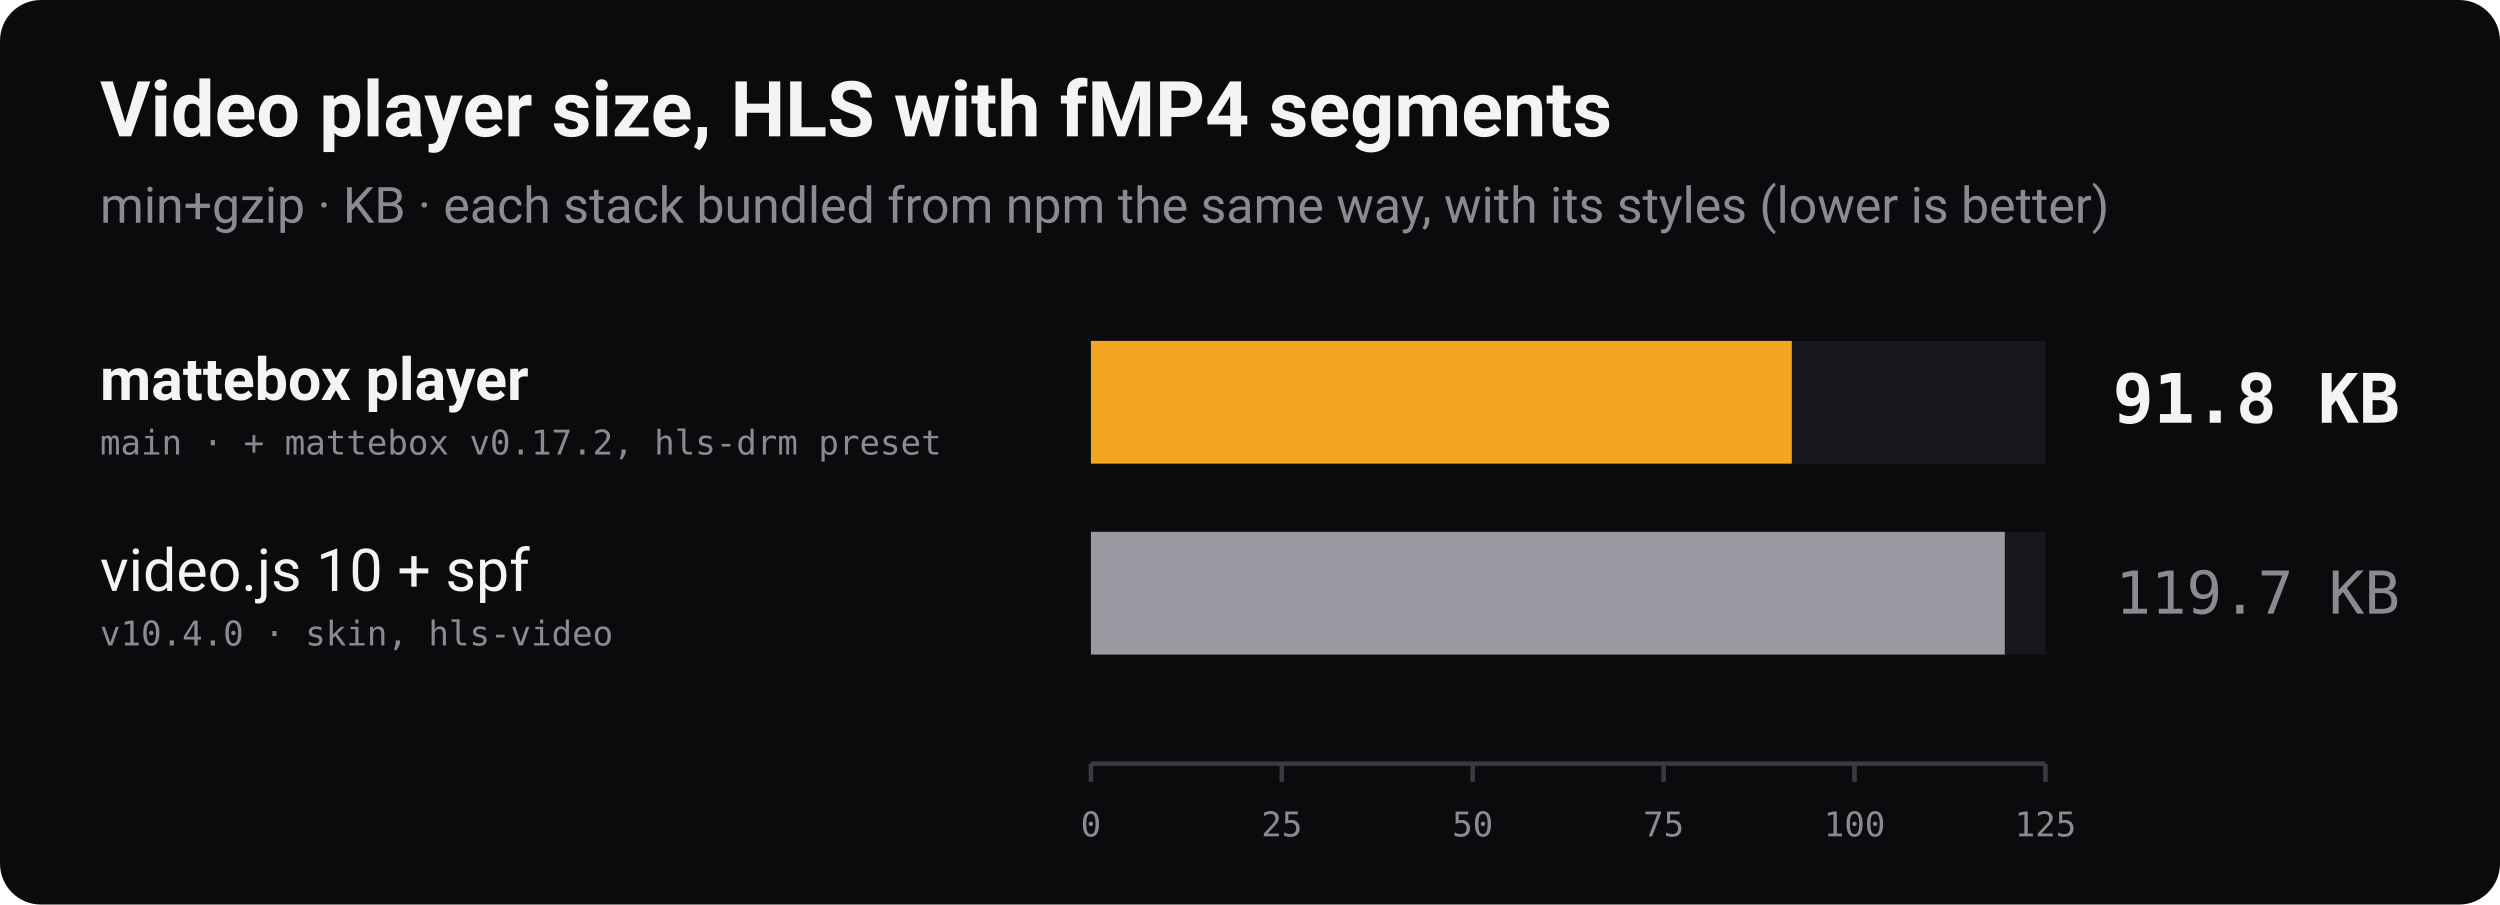
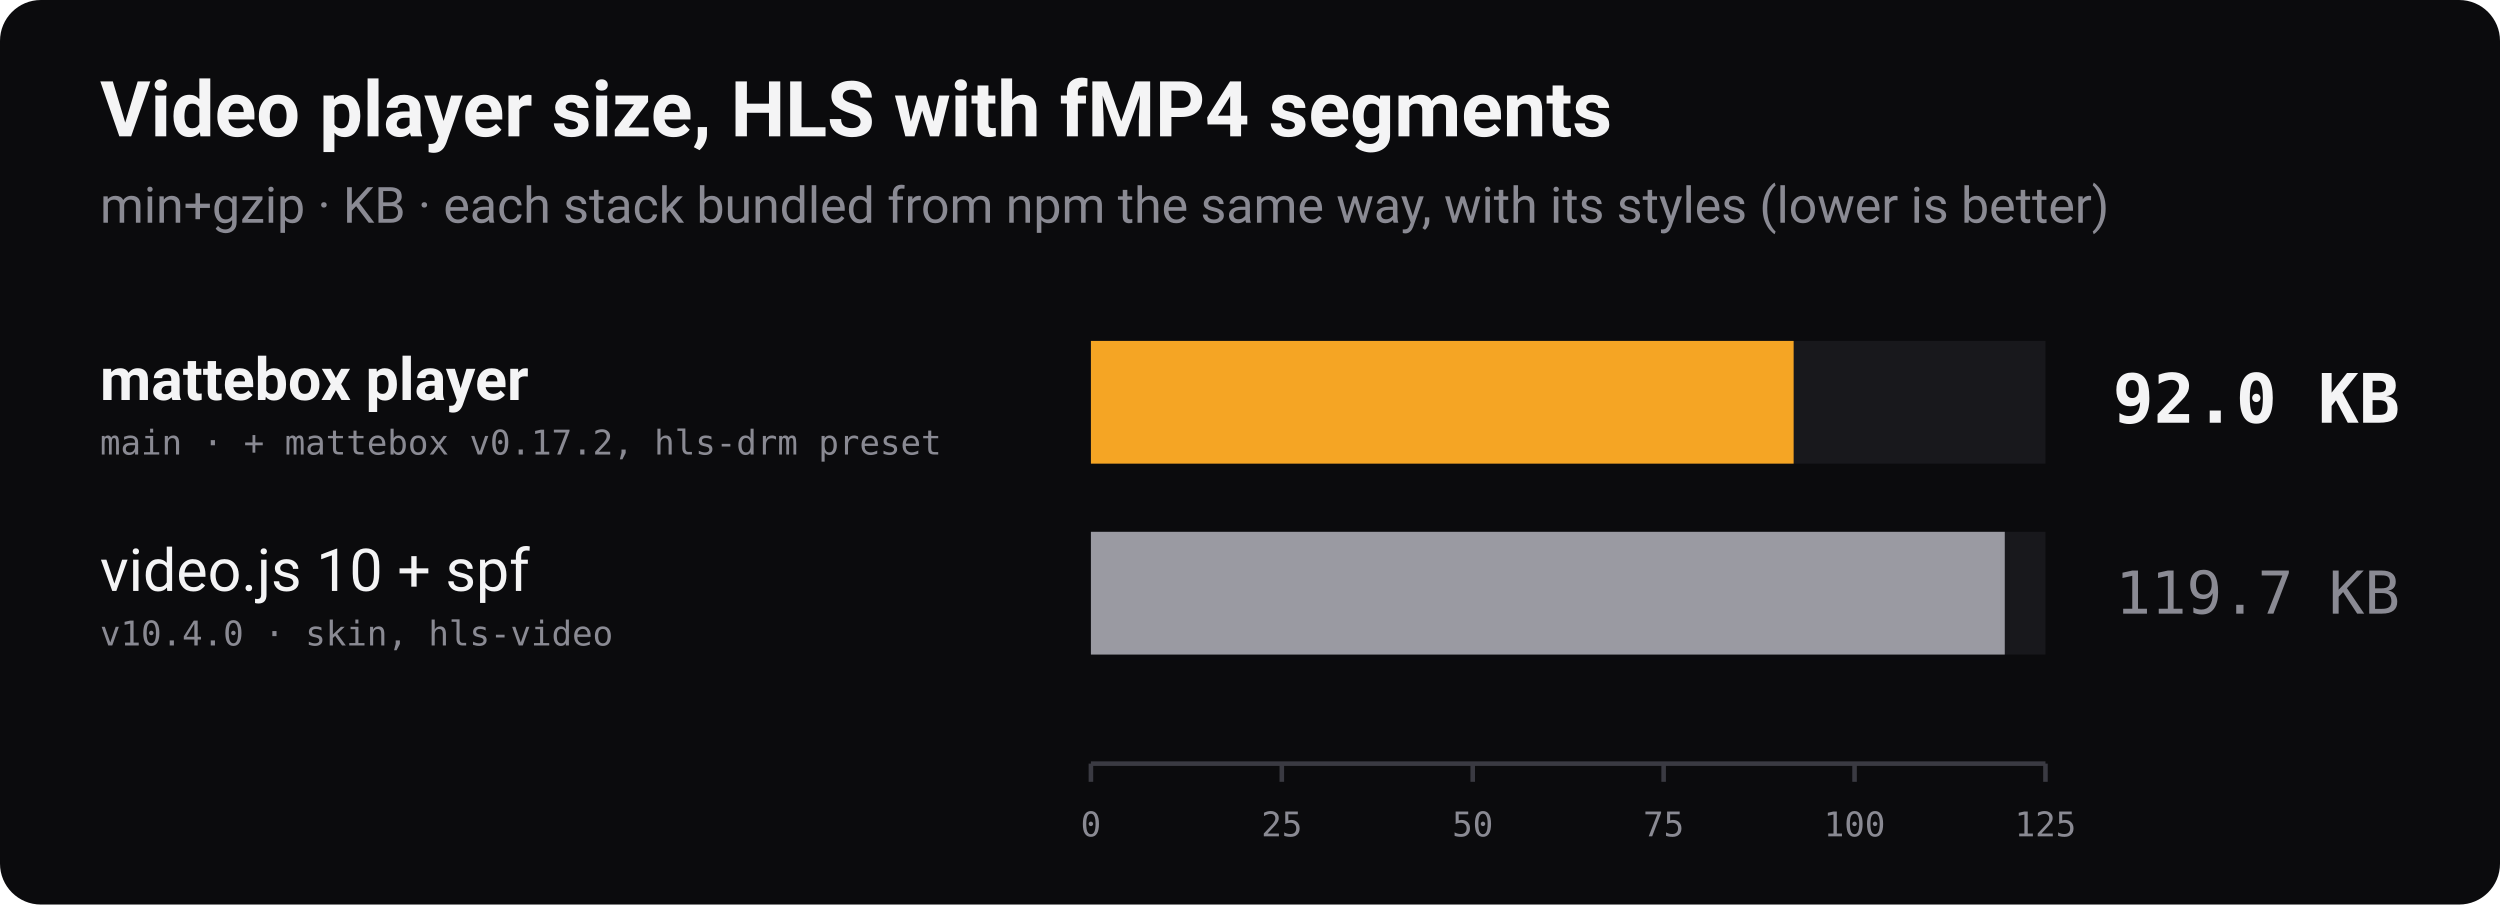
<svg xmlns="http://www.w3.org/2000/svg" width="1100" height="398" viewBox="0 0 1100 398" role="img" aria-label="Bundle size of video players with HLS playback of fMP4 segments, min+gzip, lower is better">
  <rect width="1100" height="398" rx="18" fill="#0b0b0d" />
  <text x="44" y="60" font-family="-apple-system, 'Segoe UI', Roboto, Helvetica, Arial, sans-serif" font-size="34" font-weight="700" fill="#f4f4f5">Video player size, HLS with fMP4 segments</text>
  <text x="44" y="98" font-family="-apple-system, 'Segoe UI', Roboto, Helvetica, Arial, sans-serif" font-size="22" fill="#8a8a93">min+gzip · KB · each stack bundled from npm the same way, with its styles (lower is better)</text>
  <text x="44" y="176" font-family="-apple-system, 'Segoe UI', Roboto, Helvetica, Arial, sans-serif" font-size="26" font-weight="700" fill="#f4f4f5">mattebox player</text>
  <text x="44" y="200" font-family="ui-monospace, 'SF Mono', Menlo, Consolas, monospace" font-size="15" fill="#8a8a93">main · + mattebox v0.17.2, hls-drm preset</text>
  <rect x="480" y="150" width="420" height="54" fill="#18181c" />
-   <rect x="480" y="150" width="308.4" height="54" fill="#f5a524" />
-   <text x="1056" y="186" text-anchor="end" font-family="ui-monospace, 'SF Mono', Menlo, Consolas, monospace" font-size="30" font-weight="700" fill="#f4f4f5">91.8 KB</text>
+   <rect x="480" y="150" width="309.2" height="54" fill="#f5a524" />
+   <text x="1056" y="186" text-anchor="end" font-family="ui-monospace, 'SF Mono', Menlo, Consolas, monospace" font-size="30" font-weight="700" fill="#f4f4f5">92.0 KB</text>
  <text x="44" y="260" font-family="-apple-system, 'Segoe UI', Roboto, Helvetica, Arial, sans-serif" font-size="26" font-weight="400" fill="#f4f4f5">video.js 10 + spf</text>
  <text x="44" y="284" font-family="ui-monospace, 'SF Mono', Menlo, Consolas, monospace" font-size="15" fill="#8a8a93">v10.4.0 · skin, hls-video</text>
  <rect x="480" y="234" width="420" height="54" fill="#18181c" />
  <rect x="480" y="234" width="402.1" height="54" fill="#9a9aa2" />
  <text x="1056" y="270" text-anchor="end" font-family="ui-monospace, 'SF Mono', Menlo, Consolas, monospace" font-size="26" font-weight="400" fill="#8a8a93">119.7 KB</text>
  <line x1="480" y1="336" x2="900" y2="336" stroke="#3a3a42" stroke-width="2" />
  <line x1="480.0" y1="336" x2="480.0" y2="344" stroke="#3a3a42" stroke-width="2" />
  <text x="480.0" y="368" text-anchor="middle" font-family="ui-monospace, 'SF Mono', Menlo, Consolas, monospace" font-size="15" fill="#8a8a93">0</text>
  <line x1="564.0" y1="336" x2="564.0" y2="344" stroke="#3a3a42" stroke-width="2" />
  <text x="564.0" y="368" text-anchor="middle" font-family="ui-monospace, 'SF Mono', Menlo, Consolas, monospace" font-size="15" fill="#8a8a93">25</text>
  <line x1="648.0" y1="336" x2="648.0" y2="344" stroke="#3a3a42" stroke-width="2" />
  <text x="648.0" y="368" text-anchor="middle" font-family="ui-monospace, 'SF Mono', Menlo, Consolas, monospace" font-size="15" fill="#8a8a93">50</text>
  <line x1="732.0" y1="336" x2="732.0" y2="344" stroke="#3a3a42" stroke-width="2" />
  <text x="732.0" y="368" text-anchor="middle" font-family="ui-monospace, 'SF Mono', Menlo, Consolas, monospace" font-size="15" fill="#8a8a93">75</text>
  <line x1="816.0" y1="336" x2="816.0" y2="344" stroke="#3a3a42" stroke-width="2" />
  <text x="816.0" y="368" text-anchor="middle" font-family="ui-monospace, 'SF Mono', Menlo, Consolas, monospace" font-size="15" fill="#8a8a93">100</text>
  <line x1="900.0" y1="336" x2="900.0" y2="344" stroke="#3a3a42" stroke-width="2" />
  <text x="900.0" y="368" text-anchor="middle" font-family="ui-monospace, 'SF Mono', Menlo, Consolas, monospace" font-size="15" fill="#8a8a93">125</text>
</svg>
